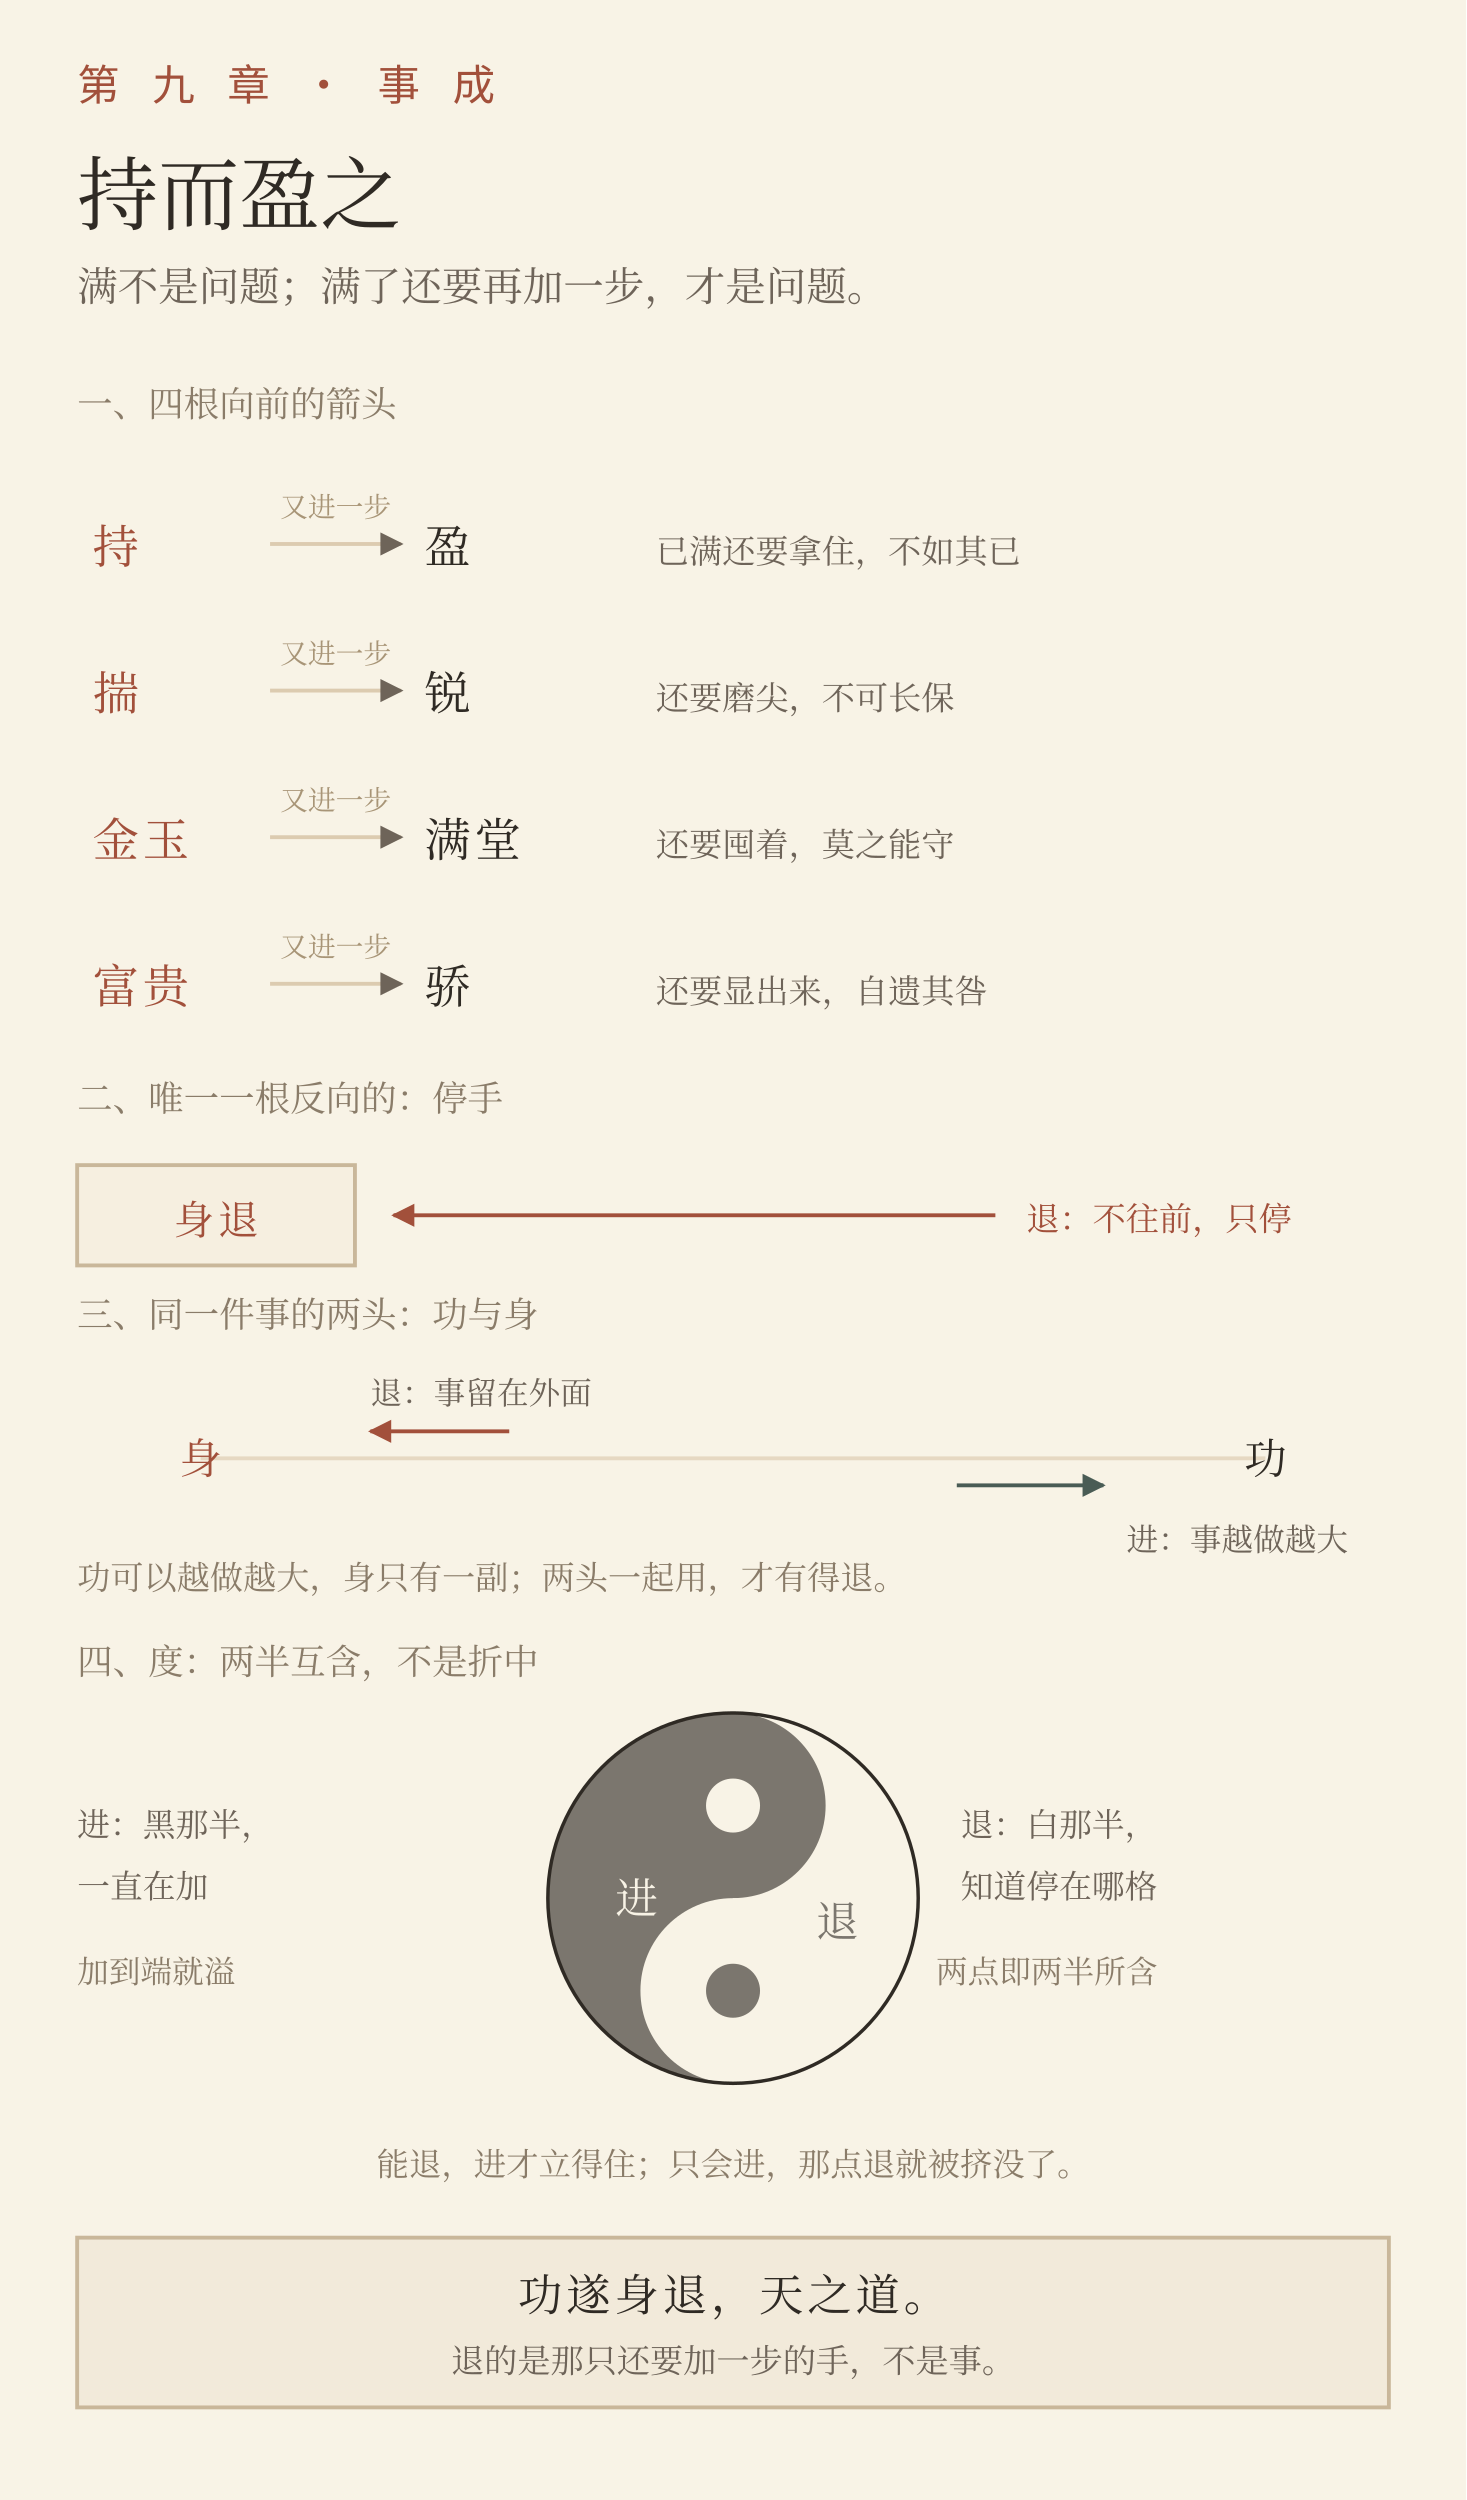
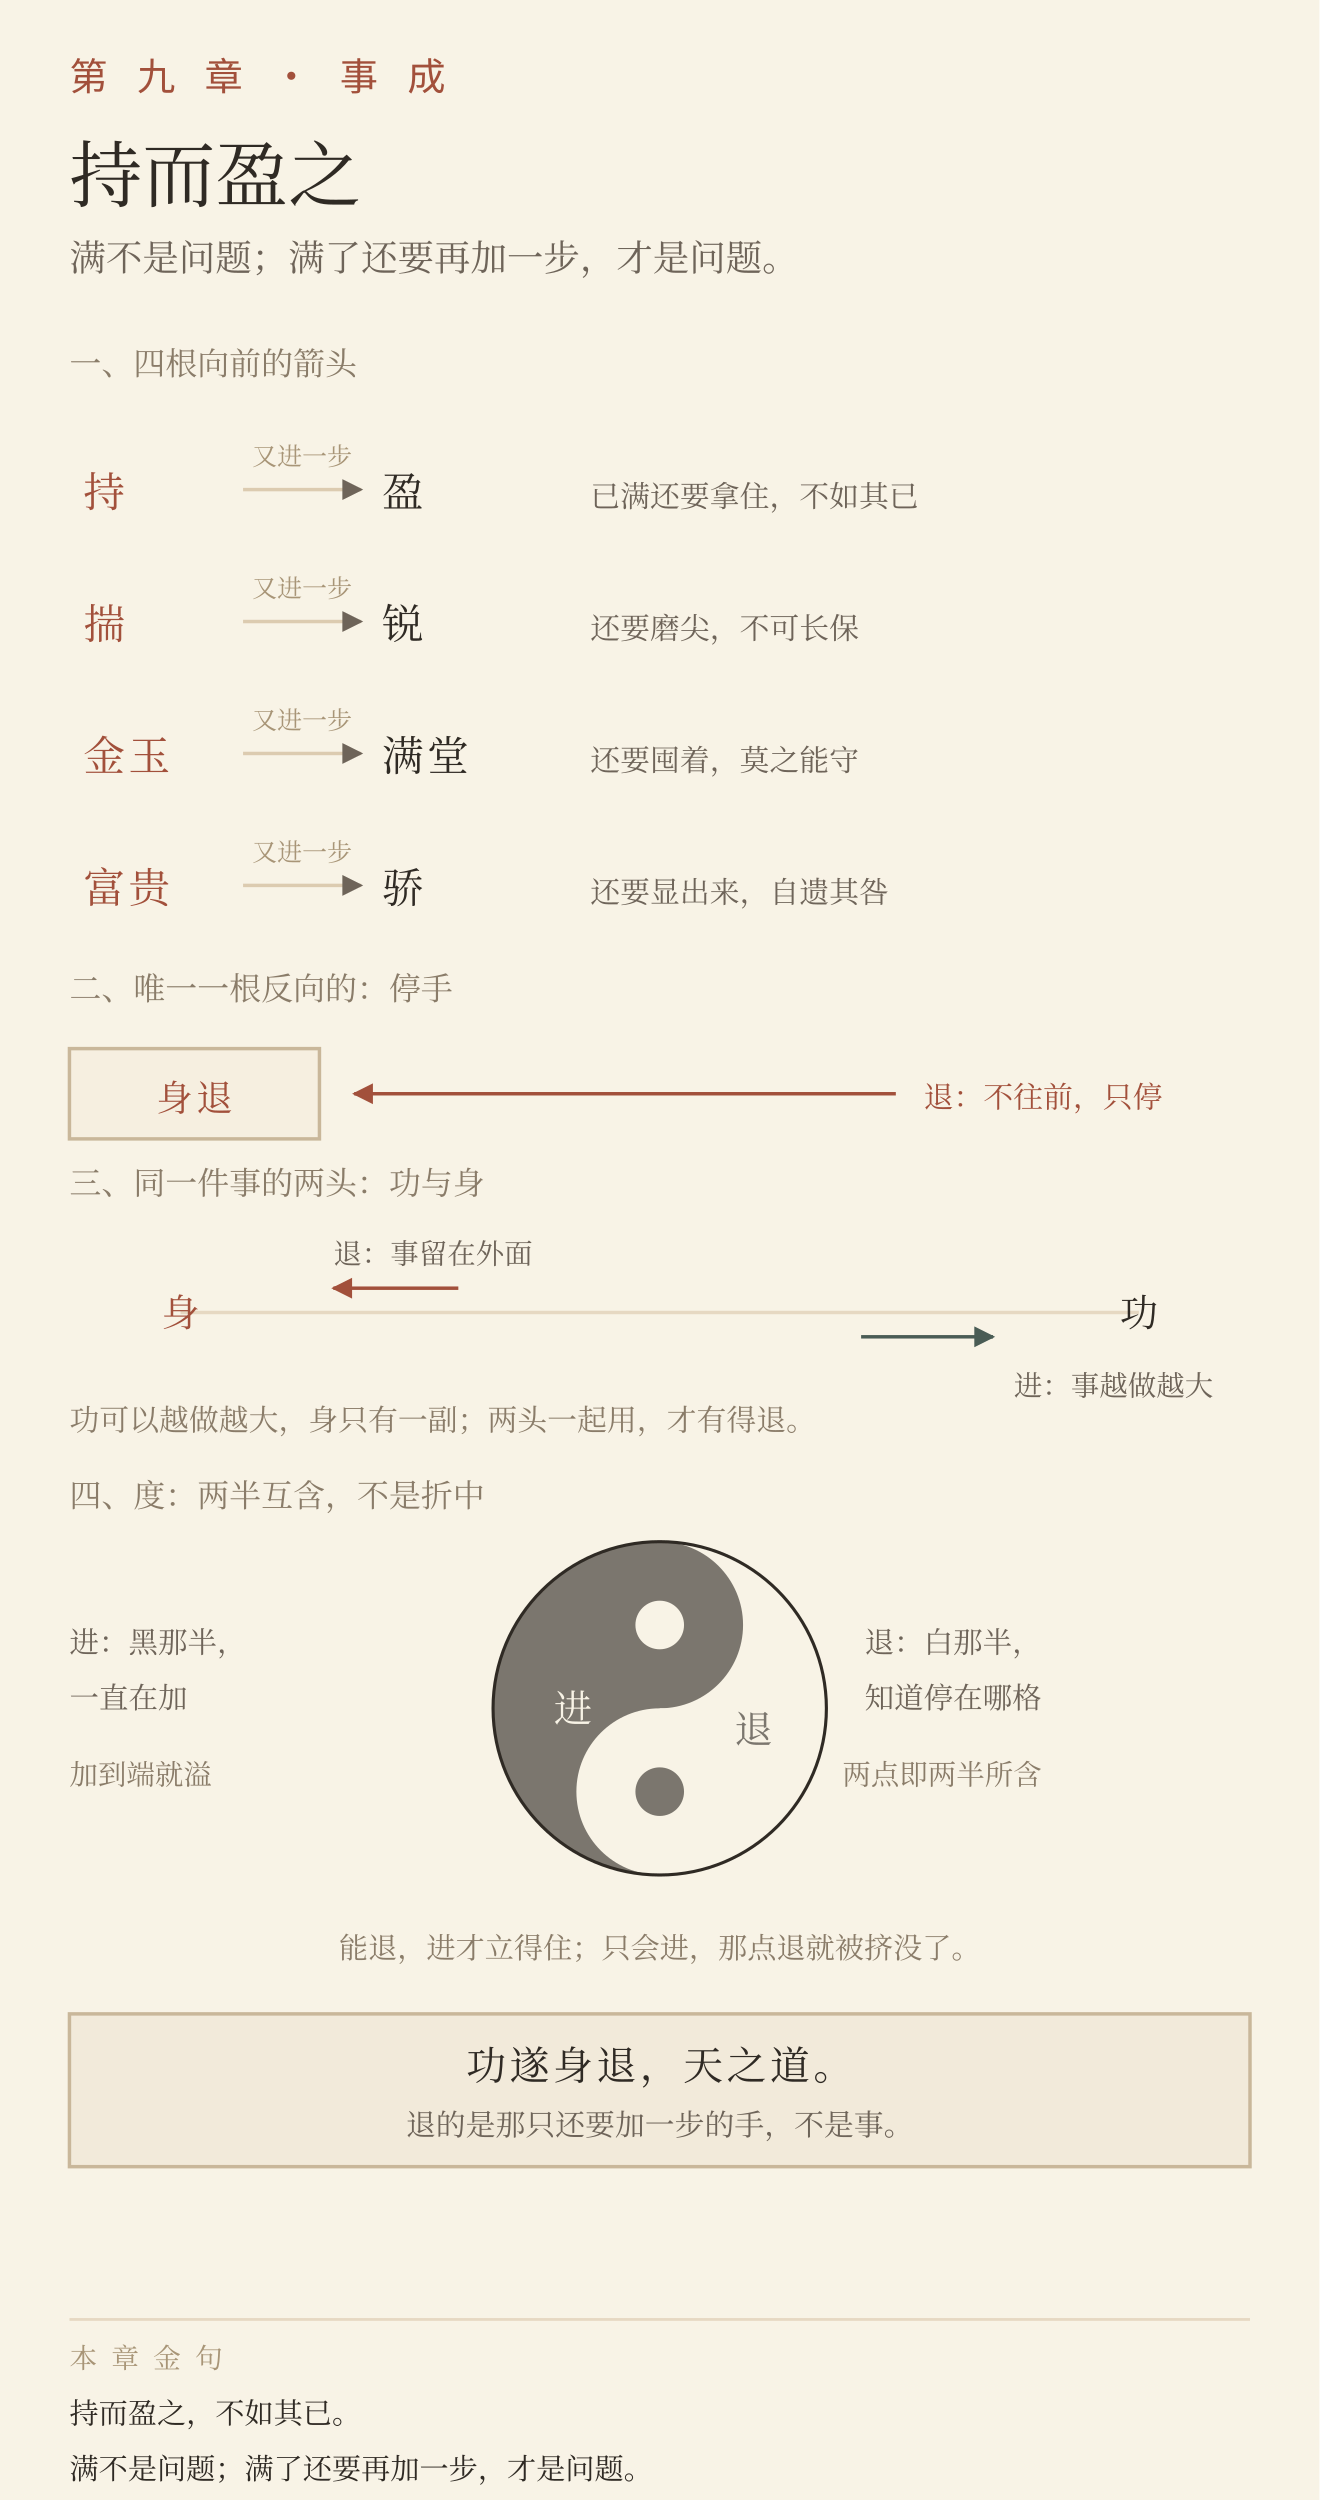
- <svg xmlns="http://www.w3.org/2000/svg" viewBox="0 0 380 648" role="img" aria-label="一根箭头＝一步；退，是唯一不往前的一步" font-family="'Noto Serif CJK SC','Noto Serif SC','Songti SC',serif">
+ <svg xmlns="http://www.w3.org/2000/svg" viewBox="0 0 380 720" role="img" aria-label="一根箭头＝一步；退，是唯一不往前的一步" font-family="'Noto Serif CJK SC','Noto Serif SC','Songti SC',serif">
  <defs>
    <marker id="arr" viewBox="0 0 10 10" refX="9" refY="5" markerWidth="6" markerHeight="6" orient="auto">
      <path d="M0 0 L10 5 L0 10 z" fill="#6E6459" />
    </marker>
    <marker id="arr2" viewBox="0 0 10 10" refX="9" refY="5" markerWidth="6" markerHeight="6" orient="auto">
      <path d="M0 0 L10 5 L0 10 z" fill="#4A5C55" />
    </marker>
    <marker id="arrL" viewBox="0 0 10 10" refX="1" refY="5" markerWidth="6" markerHeight="6" orient="auto">
      <path d="M10 0 L0 5 L10 10 z" fill="#4A5C55" />
    </marker>
    <marker id="arrS" viewBox="0 0 10 10" refX="9" refY="5" markerWidth="6" markerHeight="6" orient="auto">
      <path d="M0 0 L10 5 L0 10 z" fill="#A2503B" />
    </marker>
  </defs>
-   <rect x="0" y="0" width="380" height="648" fill="#F8F3E6" />
+   <rect x="0" y="0" width="380" height="720" fill="#F8F3E6" />
  <text x="20" y="26" font-size="11" fill="#A2503B" font-family="'Noto Sans CJK SC','Noto Sans SC',sans-serif" letter-spacing="3">第 九 章 · 事 成</text>
  <text x="20" y="58" font-size="21" fill="#2F2A24">持而盈之</text>
  <text x="20" y="78" font-size="10.5" fill="#6E6459">满不是问题；满了还要再加一步，才是问题。</text>
  <text x="20" y="108" font-size="9.2" fill="#8A7C69">一、四根向前的箭头</text>
  <text x="24" y="146" font-size="12" fill="#A2503B" letter-spacing="1">持</text>
  <line x1="70" y1="141" x2="104" y2="141" stroke="#DCCBB0" stroke-width="1" marker-end="url(#arr)" />
  <text x="87" y="134" font-size="7.2" fill="#A89577" text-anchor="middle">又进一步</text>
  <text x="110" y="146" font-size="12" fill="#2F2A24" letter-spacing="1">盈</text>
  <text x="170" y="146" font-size="8.6" fill="#6E6459">已满还要拿住，不如其已</text>
  <text x="24" y="184" font-size="12" fill="#A2503B" letter-spacing="1">揣</text>
  <line x1="70" y1="179" x2="104" y2="179" stroke="#DCCBB0" stroke-width="1" marker-end="url(#arr)" />
  <text x="87" y="172" font-size="7.2" fill="#A89577" text-anchor="middle">又进一步</text>
  <text x="110" y="184" font-size="12" fill="#2F2A24" letter-spacing="1">锐</text>
  <text x="170" y="184" font-size="8.6" fill="#6E6459">还要磨尖，不可长保</text>
  <text x="24" y="222" font-size="12" fill="#A2503B" letter-spacing="1">金玉</text>
  <line x1="70" y1="217" x2="104" y2="217" stroke="#DCCBB0" stroke-width="1" marker-end="url(#arr)" />
  <text x="87" y="210" font-size="7.2" fill="#A89577" text-anchor="middle">又进一步</text>
  <text x="110" y="222" font-size="12" fill="#2F2A24" letter-spacing="1">满堂</text>
  <text x="170" y="222" font-size="8.6" fill="#6E6459">还要囤着，莫之能守</text>
  <text x="24" y="260" font-size="12" fill="#A2503B" letter-spacing="1">富贵</text>
  <line x1="70" y1="255" x2="104" y2="255" stroke="#DCCBB0" stroke-width="1" marker-end="url(#arr)" />
  <text x="87" y="248" font-size="7.2" fill="#A89577" text-anchor="middle">又进一步</text>
  <text x="110" y="260" font-size="12" fill="#2F2A24" letter-spacing="1">骄</text>
  <text x="170" y="260" font-size="8.6" fill="#6E6459">还要显出来，自遗其咎</text>
  <text x="20" y="288" font-size="9.2" fill="#8A7C69">二、唯一一根反向的：停手</text>
  <rect x="20" y="302" width="72" height="26" fill="#F6EFE0" stroke="#C9B79A" stroke-width="1.0" />
  <text x="56" y="320" font-size="10.5" fill="#A2503B" text-anchor="middle" letter-spacing="1">身退</text>
  <line x1="258" y1="315" x2="102" y2="315" stroke="#A2503B" stroke-width="1" marker-end="url(#arrS)" />
  <text x="266" y="319" font-size="8.6" fill="#A2503B">退：不往前，只停</text>
  <text x="20" y="344" font-size="9.2" fill="#8A7C69">三、同一件事的两头：功与身</text>
  <line x1="52" y1="378" x2="328" y2="378" stroke="#E6D8C2" stroke-width="1" />
  <line x1="132" y1="371" x2="96" y2="371" stroke="#A2503B" stroke-width="1" marker-end="url(#arrS)" />
  <line x1="248" y1="385" x2="286" y2="385" stroke="#4A5C55" stroke-width="1" marker-end="url(#arr2)" />
  <text x="52" y="382" font-size="11" fill="#A2503B" text-anchor="middle" letter-spacing="1">身</text>
  <text x="328" y="382" font-size="11" fill="#2F2A24" text-anchor="middle" letter-spacing="1">功</text>
  <text x="96" y="364" font-size="8.2" fill="#6E6459">退：事留在外面</text>
  <text x="292" y="402" font-size="8.2" fill="#6E6459">进：事越做越大</text>
  <text x="20" y="412" font-size="8.6" fill="#8A7C69">功可以越做越大，身只有一副；两头一起用，才有得退。</text>
  <text x="20" y="434" font-size="9.2" fill="#8A7C69">四、度：两半互含，不是折中</text>
  <circle cx="190" cy="492" r="48" fill="#7B766E" />
  <path d="M 190,444 A 48,48 0 0 1 190,540 L 190,444 Z" fill="#F8F3E6" />
  <circle cx="190" cy="468.0" r="24.0" fill="#7B766E" />
  <circle cx="190" cy="516.0" r="24.0" fill="#F8F3E6" />
  <circle cx="190" cy="492" r="48" fill="none" stroke="#2F2A24" stroke-width="0.9" />
  <circle cx="190" cy="468.0" r="7" fill="#F8F3E6" />
  <circle cx="190" cy="516.0" r="7" fill="#7B766E" />
  <text x="165" y="496" font-size="11" fill="#F8F3E6" text-anchor="middle" letter-spacing="1">进</text>
  <text x="217" y="502" font-size="11" fill="#7B766E" text-anchor="middle" letter-spacing="1">退</text>
  <text x="20" y="476" font-size="8.5" fill="#6E6459">进：黑那半，</text>
  <text x="20" y="492" font-size="8.5" fill="#6E6459">一直在加</text>
  <text x="20" y="514" font-size="8.2" fill="#8A7C69">加到端就溢</text>
  <text x="300" y="476" font-size="8.5" fill="#6E6459" text-anchor="end">退：白那半，</text>
  <text x="300" y="492" font-size="8.5" fill="#6E6459" text-anchor="end">知道停在哪格</text>
  <text x="300" y="514" font-size="8.2" fill="#8A7C69" text-anchor="end">两点即两半所含</text>
  <text x="190" y="564" font-size="8.4" fill="#8A7C69" text-anchor="middle">能退，进才立得住；只会进，那点退就被挤没了。</text>
  <rect x="20" y="580" width="340" height="44" fill="#F2EADA" stroke="#C9B79A" stroke-width="1.0" />
  <text x="190" y="599" font-size="11.5" fill="#2F2A24" text-anchor="middle" letter-spacing="1">功遂身退，天之道。</text>
  <text x="190" y="615" font-size="8.6" fill="#6E6459" text-anchor="middle">退的是那只还要加一步的手，不是事。</text>
+   <line x1="20" y1="668" x2="360" y2="668" stroke="#E6D8C2" stroke-width="0.8" />
+   <text x="20" y="682" font-size="8.0" fill="#A89577" letter-spacing="1">本 章 金 句</text>
+   <text x="20" y="698" font-size="8.4" fill="#2F2A24">持而盈之，不如其已。</text>
+   <text x="20" y="714" font-size="8.4" fill="#2F2A24">满不是问题；满了还要再加一步，才是问题。</text>
</svg>
